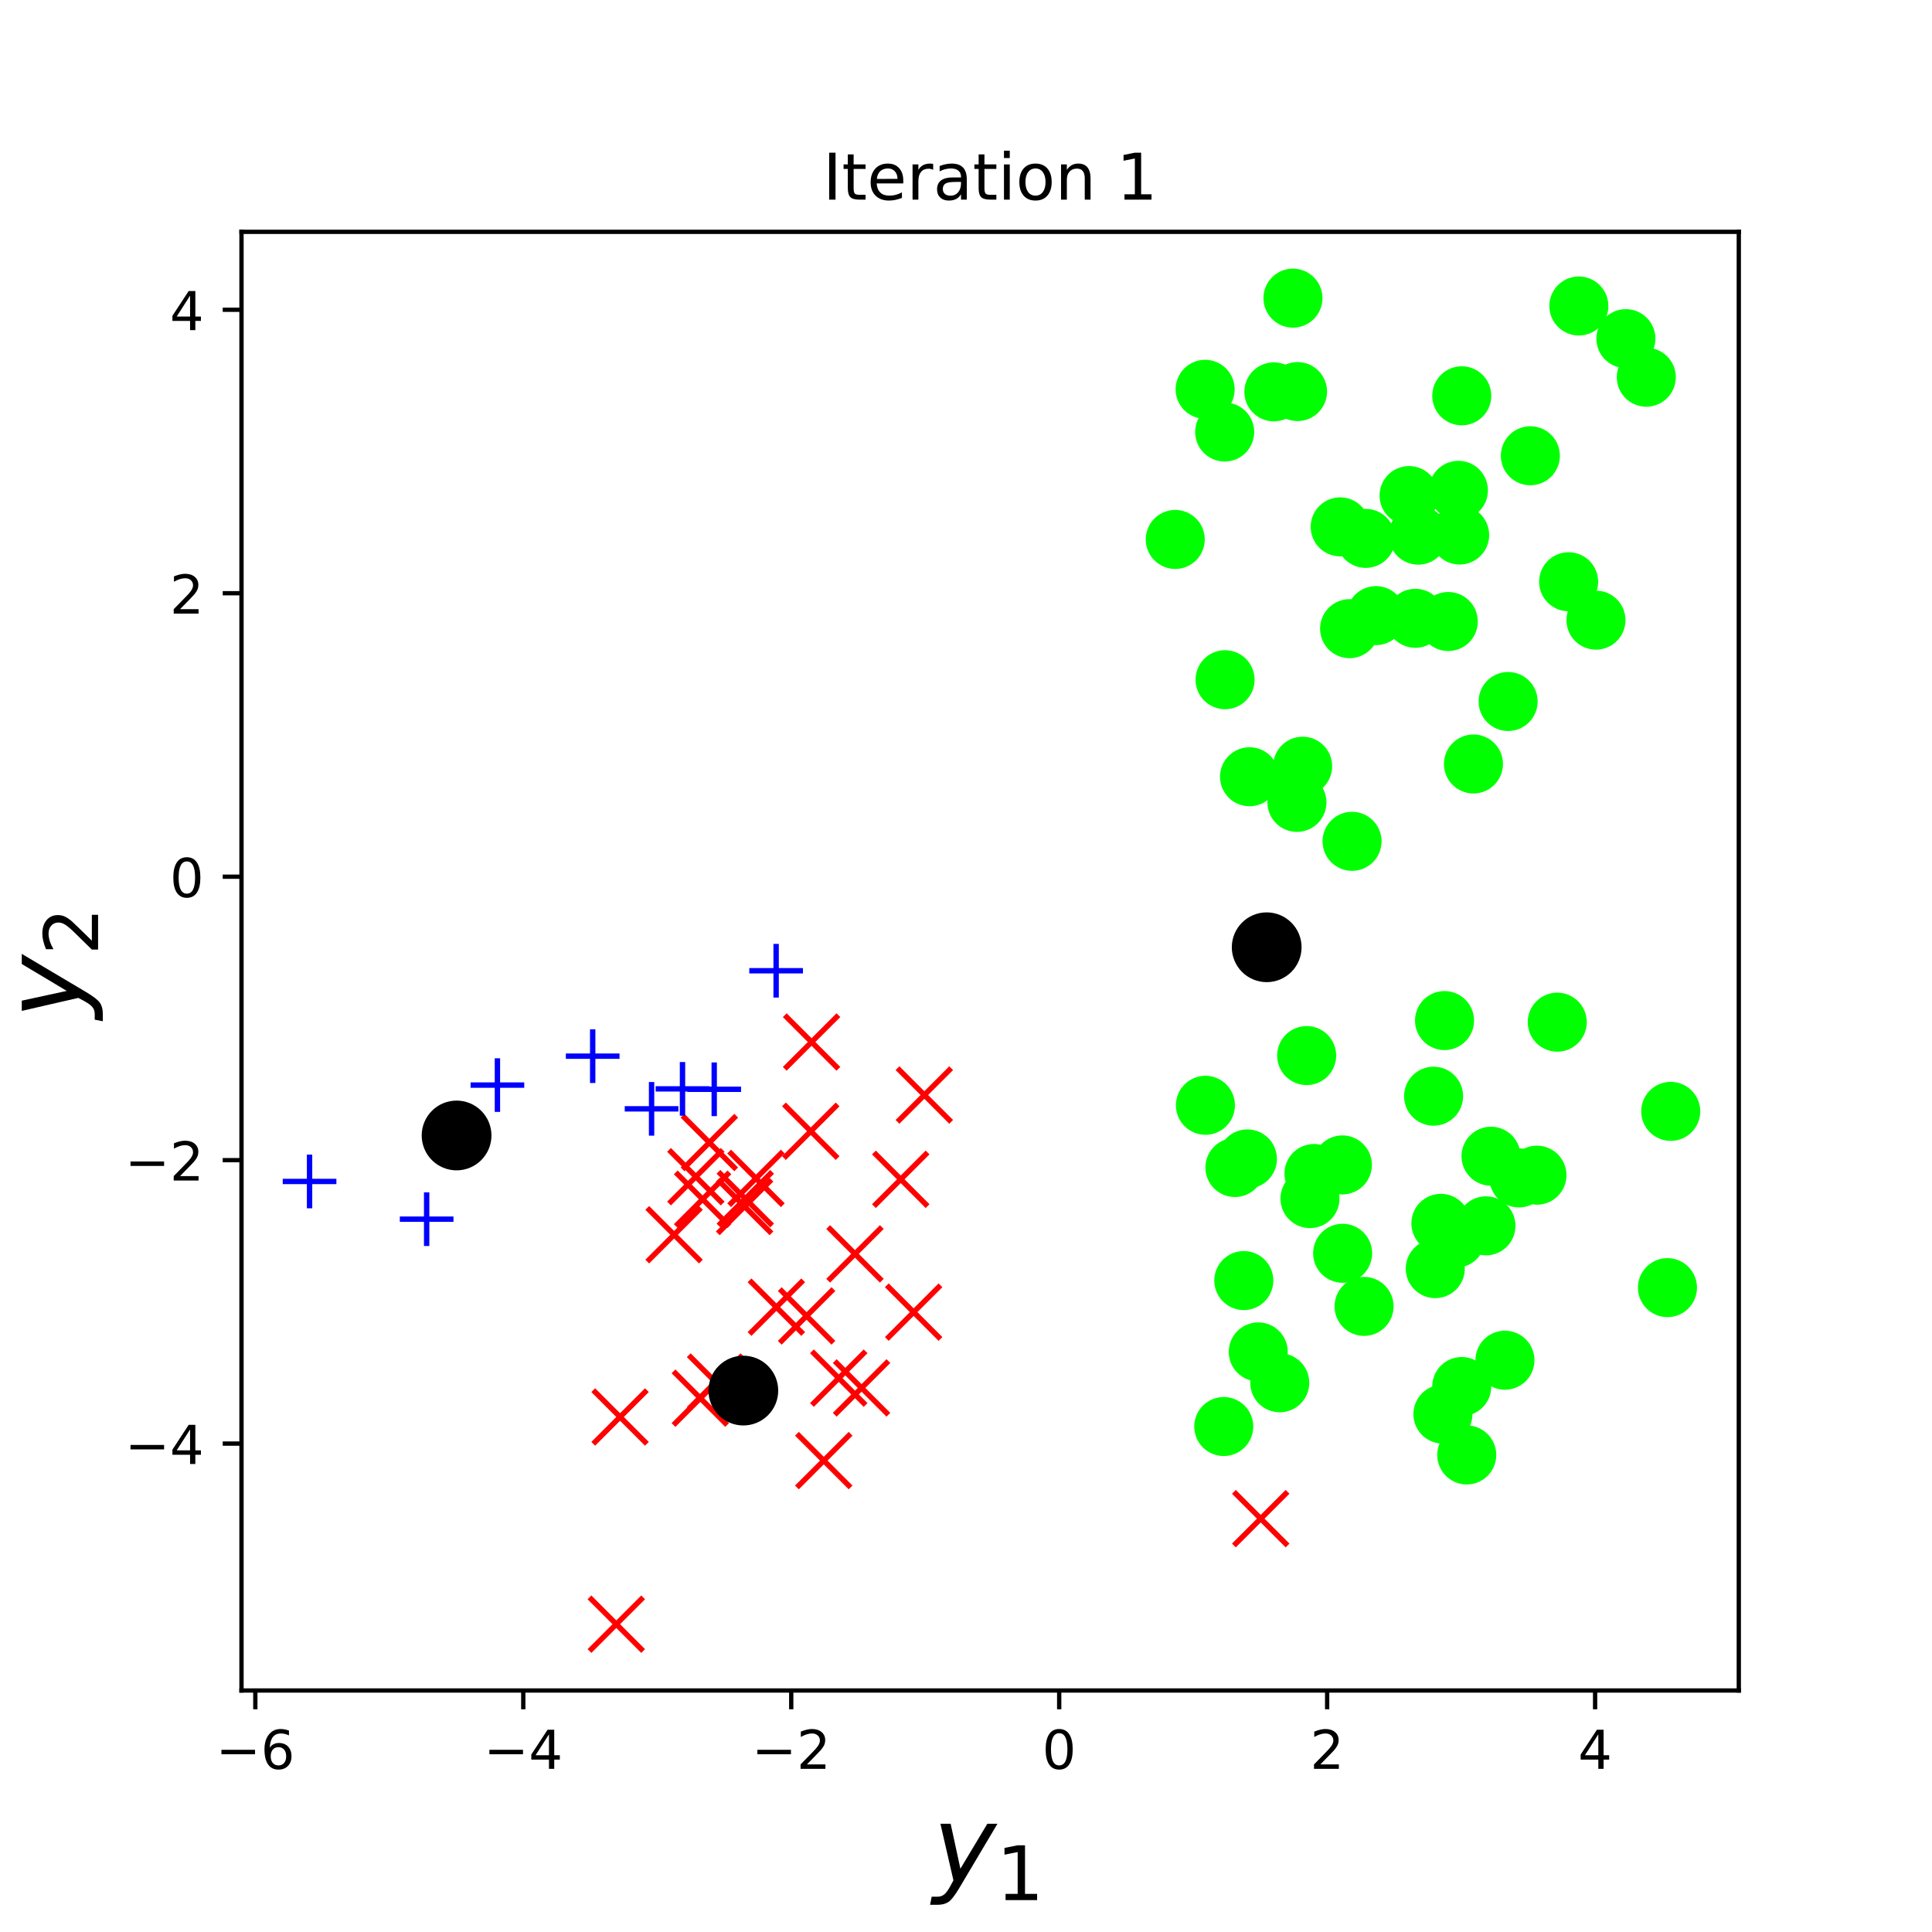
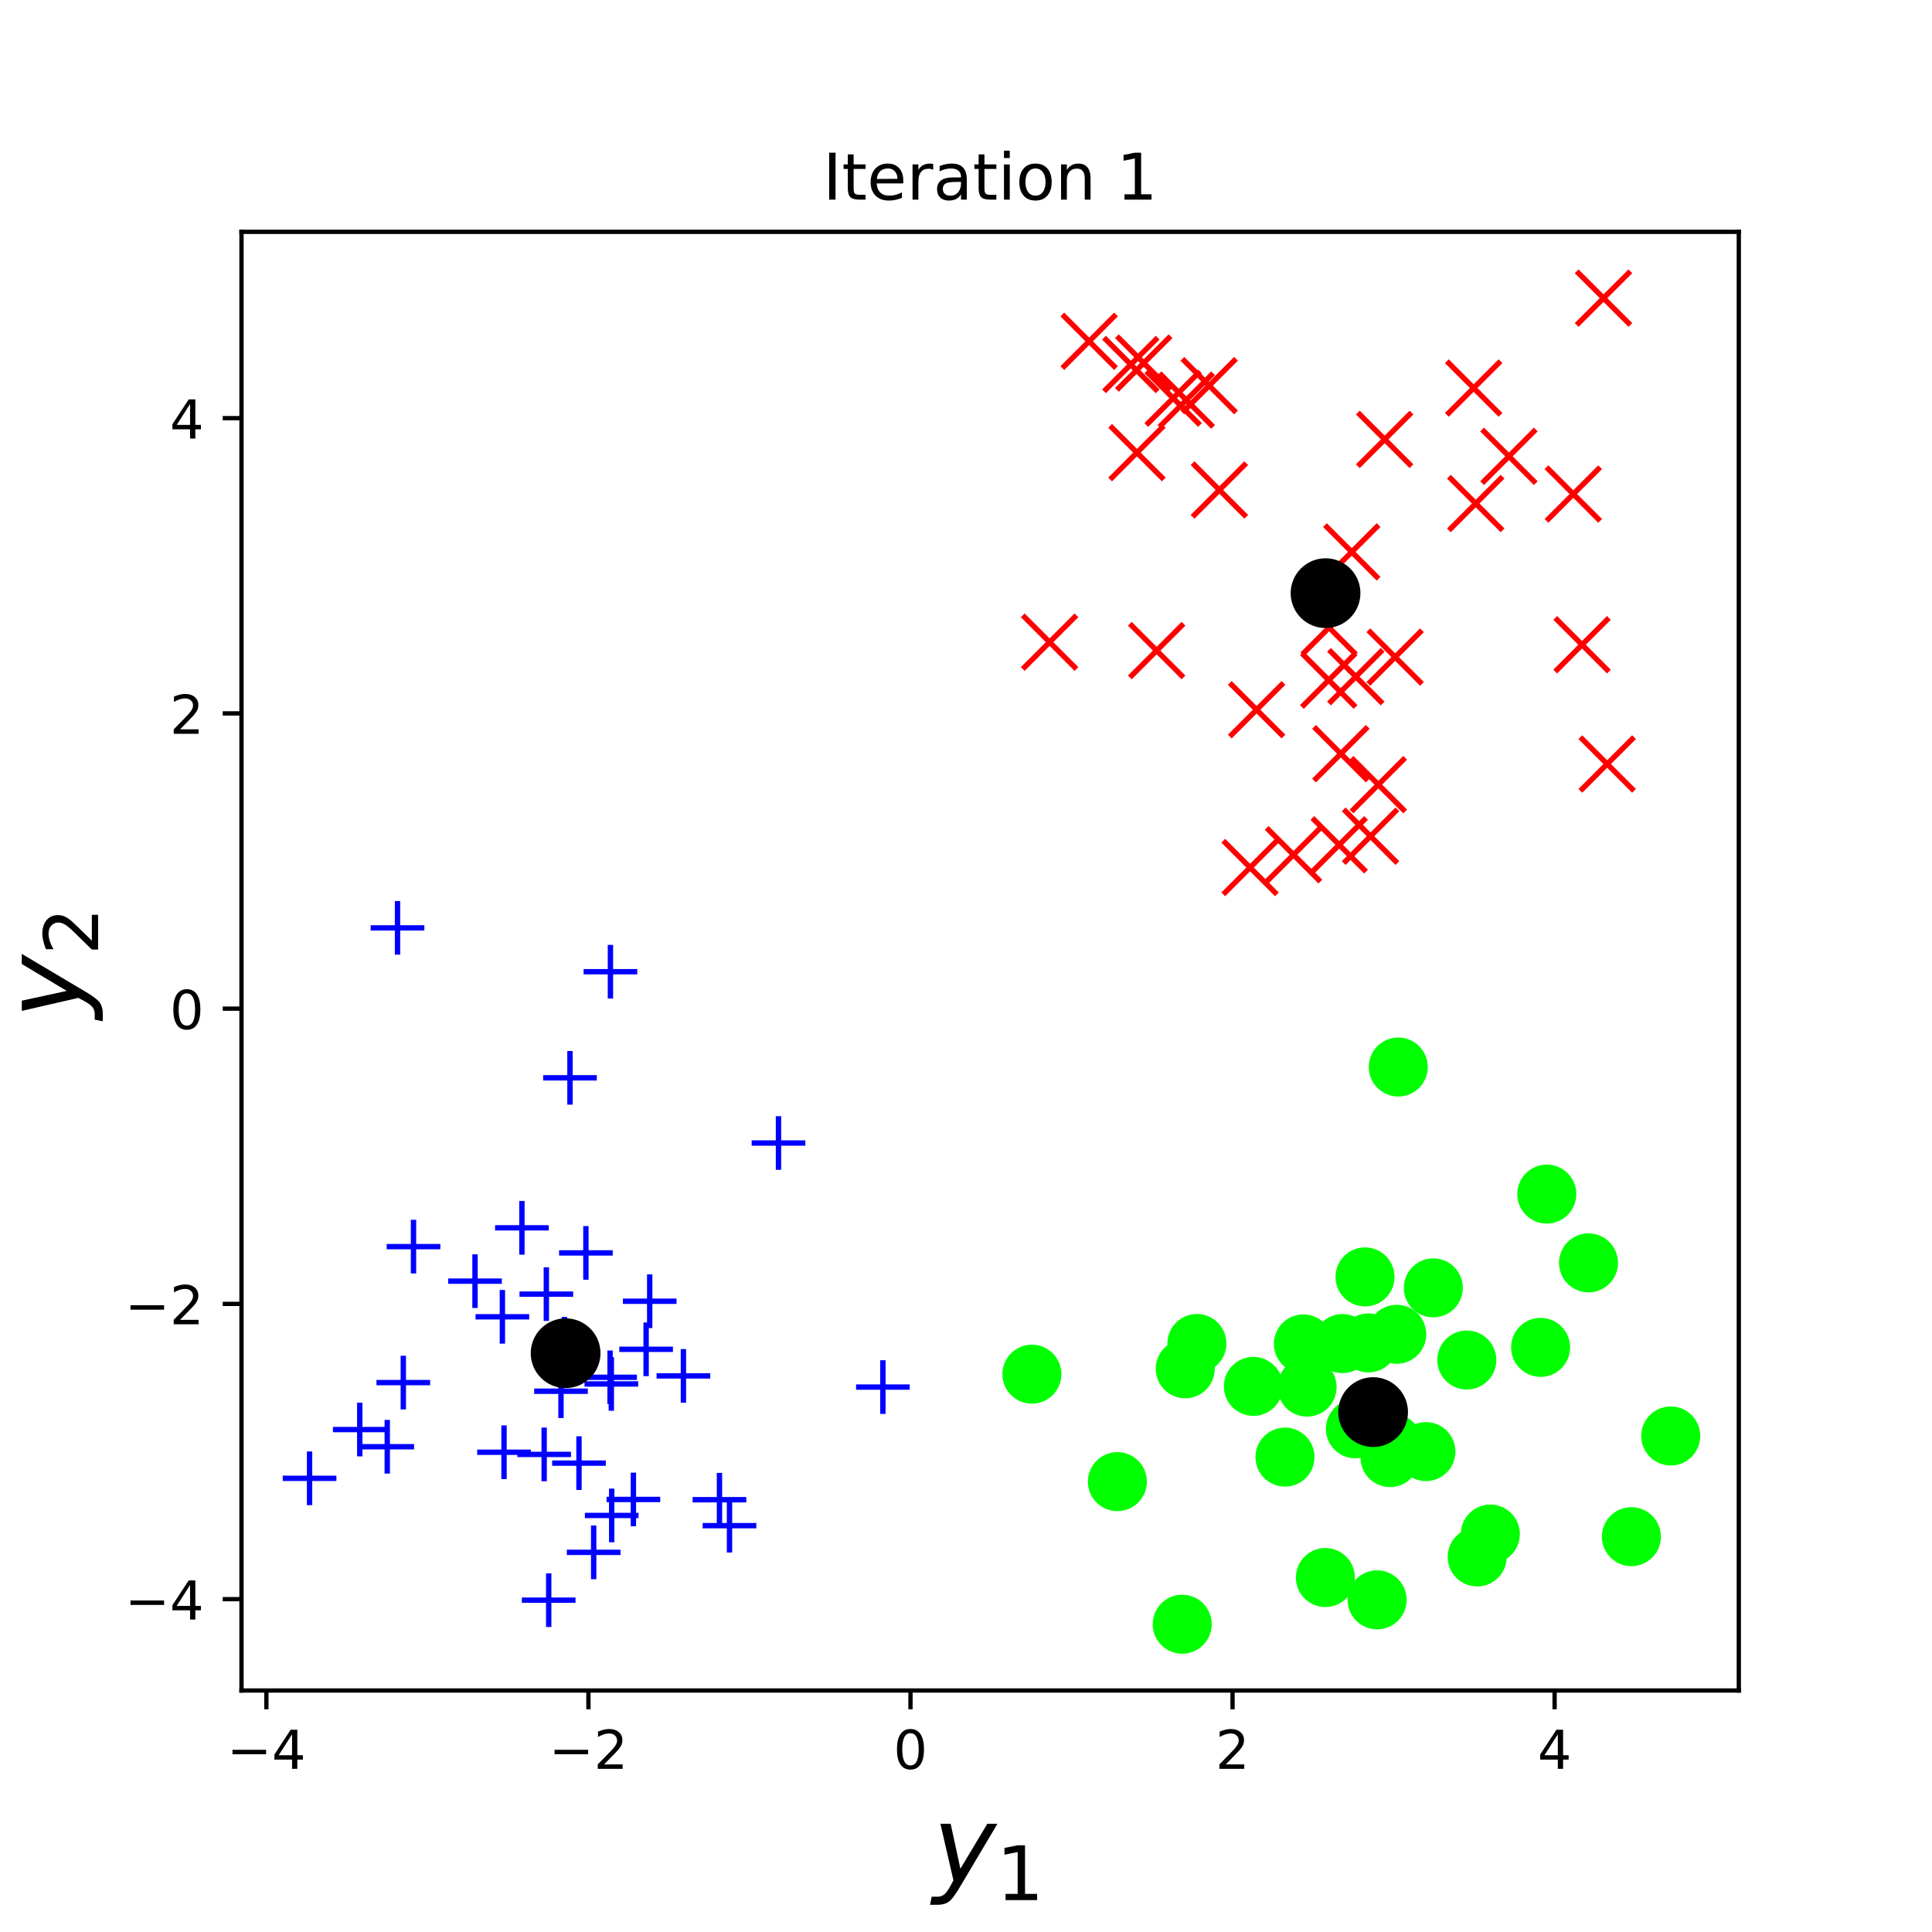
<svg xmlns="http://www.w3.org/2000/svg" xmlns:xlink="http://www.w3.org/1999/xlink" height="360pt" version="1.1" viewBox="0 0 360 360" width="360pt">
  <defs>
    <style type="text/css">
*{stroke-linecap:butt;stroke-linejoin:round;}
  </style>
  </defs>
  <g id="figure_1">
    <g id="patch_1">
      <path d="M 0 360  L 360 360  L 360 0  L 0 0  z " style="fill:#ffffff;" />
    </g>
    <g id="axes_1">
      <g id="patch_2">
        <path d="M 45 315  L 324 315  L 324 43.2  L 45 43.2  z " style="fill:#ffffff;" />
      </g>
      <g id="matplotlib.axis_1">
        <g id="xtick_1">
          <g id="line2d_1">
            <defs>
-               <path d="M 0 0  L 0 3.5  " id="mdc819ce616" style="stroke:#000000;stroke-width:0.8;" />
-             </defs>
-             <g>
-               <use style="stroke:#000000;stroke-width:0.8;" x="47.576" xlink:href="#mdc819ce616" y="315" />
+               <path d="M 0 0  L 0 3.5  " id="m49c44d1687" style="stroke:#000000;stroke-width:0.8;" />
+             </defs>
+             <g>
+               <use style="stroke:#000000;stroke-width:0.8;" x="49.633" xlink:href="#m49c44d1687" y="315" />
            </g>
          </g>
          <g id="text_1">
            <defs>
              <path d="M 10.594 35.5  L 73.188 35.5  L 73.188 27.203  L 10.594 27.203  z " id="DejaVuSans-2212" />
-               <path d="M 33.016 40.375  Q 26.375 40.375 22.484 35.828  Q 18.609 31.297 18.609 23.391  Q 18.609 15.531 22.484 10.953  Q 26.375 6.391 33.016 6.391  Q 39.656 6.391 43.531 10.953  Q 47.406 15.531 47.406 23.391  Q 47.406 31.297 43.531 35.828  Q 39.656 40.375 33.016 40.375  z M 52.594 71.297  L 52.594 62.312  Q 48.875 64.062 45.094 64.984  Q 41.312 65.922 37.594 65.922  Q 27.828 65.922 22.672 59.328  Q 17.531 52.734 16.797 39.406  Q 19.672 43.656 24.016 45.922  Q 28.375 48.188 33.594 48.188  Q 44.578 48.188 50.953 41.516  Q 57.328 34.859 57.328 23.391  Q 57.328 12.156 50.688 5.359  Q 44.047 -1.422 33.016 -1.422  Q 20.359 -1.422 13.672 8.266  Q 6.984 17.969 6.984 36.375  Q 6.984 53.656 15.188 63.938  Q 23.391 74.219 37.203 74.219  Q 40.922 74.219 44.703 73.484  Q 48.484 72.75 52.594 71.297  z " id="DejaVuSans-36" />
-             </defs>
-             <g transform="translate(40.20445 329.5984)scale(0.1 -0.1)">
+               <path d="M 37.797 64.312  L 12.891 25.391  L 37.797 25.391  z M 35.203 72.906  L 47.609 72.906  L 47.609 25.391  L 58.016 25.391  L 58.016 17.188  L 47.609 17.188  L 47.609 0  L 37.797 0  L 37.797 17.188  L 4.891 17.188  L 4.891 26.703  z " id="DejaVuSans-34" />
+             </defs>
+             <g transform="translate(42.26217 329.5984)scale(0.1 -0.1)">
              <use xlink:href="#DejaVuSans-2212" />
-               <use x="83.789" xlink:href="#DejaVuSans-36" />
+               <use x="83.789" xlink:href="#DejaVuSans-34" />
            </g>
          </g>
        </g>
        <g id="xtick_2">
          <g id="line2d_2">
            <g>
-               <use style="stroke:#000000;stroke-width:0.8;" x="97.505" xlink:href="#mdc819ce616" y="315" />
+               <use style="stroke:#000000;stroke-width:0.8;" x="109.645" xlink:href="#m49c44d1687" y="315" />
            </g>
          </g>
          <g id="text_2">
            <defs>
-               <path d="M 37.797 64.312  L 12.891 25.391  L 37.797 25.391  z M 35.203 72.906  L 47.609 72.906  L 47.609 25.391  L 58.016 25.391  L 58.016 17.188  L 47.609 17.188  L 47.609 0  L 37.797 0  L 37.797 17.188  L 4.891 17.188  L 4.891 26.703  z " id="DejaVuSans-34" />
-             </defs>
-             <g transform="translate(90.13429 329.5984)scale(0.1 -0.1)">
+               <path d="M 19.188 8.297  L 53.609 8.297  L 53.609 0  L 7.328 0  L 7.328 8.297  Q 12.938 14.109 22.625 23.891  Q 32.328 33.688 34.812 36.531  Q 39.547 41.844 41.422 45.531  Q 43.312 49.219 43.312 52.781  Q 43.312 58.594 39.234 62.25  Q 35.156 65.922 28.609 65.922  Q 23.969 65.922 18.812 64.312  Q 13.672 62.703 7.812 59.422  L 7.812 69.391  Q 13.766 71.781 18.938 73  Q 24.125 74.219 28.422 74.219  Q 39.75 74.219 46.484 68.547  Q 53.219 62.891 53.219 53.422  Q 53.219 48.922 51.531 44.891  Q 49.859 40.875 45.406 35.406  Q 44.188 33.984 37.641 27.219  Q 31.109 20.453 19.188 8.297  z " id="DejaVuSans-32" />
+             </defs>
+             <g transform="translate(102.2734 329.5984)scale(0.1 -0.1)">
              <use xlink:href="#DejaVuSans-2212" />
-               <use x="83.789" xlink:href="#DejaVuSans-34" />
+               <use x="83.789" xlink:href="#DejaVuSans-32" />
            </g>
          </g>
        </g>
        <g id="xtick_3">
          <g id="line2d_3">
            <g>
-               <use style="stroke:#000000;stroke-width:0.8;" x="147.435" xlink:href="#mdc819ce616" y="315" />
+               <use style="stroke:#000000;stroke-width:0.8;" x="169.656" xlink:href="#m49c44d1687" y="315" />
            </g>
          </g>
          <g id="text_3">
            <defs>
-               <path d="M 19.188 8.297  L 53.609 8.297  L 53.609 0  L 7.328 0  L 7.328 8.297  Q 12.938 14.109 22.625 23.891  Q 32.328 33.688 34.812 36.531  Q 39.547 41.844 41.422 45.531  Q 43.312 49.219 43.312 52.781  Q 43.312 58.594 39.234 62.25  Q 35.156 65.922 28.609 65.922  Q 23.969 65.922 18.812 64.312  Q 13.672 62.703 7.812 59.422  L 7.812 69.391  Q 13.766 71.781 18.938 73  Q 24.125 74.219 28.422 74.219  Q 39.75 74.219 46.484 68.547  Q 53.219 62.891 53.219 53.422  Q 53.219 48.922 51.531 44.891  Q 49.859 40.875 45.406 35.406  Q 44.188 33.984 37.641 27.219  Q 31.109 20.453 19.188 8.297  z " id="DejaVuSans-32" />
-             </defs>
-             <g transform="translate(140.0641 329.5984)scale(0.1 -0.1)">
-               <use xlink:href="#DejaVuSans-2212" />
-               <use x="83.789" xlink:href="#DejaVuSans-32" />
+               <path d="M 31.781 66.406  Q 24.172 66.406 20.328 58.906  Q 16.5 51.422 16.5 36.375  Q 16.5 21.391 20.328 13.891  Q 24.172 6.391 31.781 6.391  Q 39.453 6.391 43.281 13.891  Q 47.125 21.391 47.125 36.375  Q 47.125 51.422 43.281 58.906  Q 39.453 66.406 31.781 66.406  z M 31.781 74.219  Q 44.047 74.219 50.516 64.516  Q 56.984 54.828 56.984 36.375  Q 56.984 17.969 50.516 8.266  Q 44.047 -1.422 31.781 -1.422  Q 19.531 -1.422 13.062 8.266  Q 6.594 17.969 6.594 36.375  Q 6.594 54.828 13.062 64.516  Q 19.531 74.219 31.781 74.219  z " id="DejaVuSans-30" />
+             </defs>
+             <g transform="translate(166.4745 329.5984)scale(0.1 -0.1)">
+               <use xlink:href="#DejaVuSans-30" />
            </g>
          </g>
        </g>
        <g id="xtick_4">
          <g id="line2d_4">
            <g>
-               <use style="stroke:#000000;stroke-width:0.8;" x="197.365" xlink:href="#mdc819ce616" y="315" />
+               <use style="stroke:#000000;stroke-width:0.8;" x="229.667" xlink:href="#m49c44d1687" y="315" />
            </g>
          </g>
          <g id="text_4">
-             <defs>
-               <path d="M 31.781 66.406  Q 24.172 66.406 20.328 58.906  Q 16.5 51.422 16.5 36.375  Q 16.5 21.391 20.328 13.891  Q 24.172 6.391 31.781 6.391  Q 39.453 6.391 43.281 13.891  Q 47.125 21.391 47.125 36.375  Q 47.125 51.422 43.281 58.906  Q 39.453 66.406 31.781 66.406  z M 31.781 74.219  Q 44.047 74.219 50.516 64.516  Q 56.984 54.828 56.984 36.375  Q 56.984 17.969 50.516 8.266  Q 44.047 -1.422 31.781 -1.422  Q 19.531 -1.422 13.062 8.266  Q 6.594 17.969 6.594 36.375  Q 6.594 54.828 13.062 64.516  Q 19.531 74.219 31.781 74.219  z " id="DejaVuSans-30" />
-             </defs>
-             <g transform="translate(194.1838 329.5984)scale(0.1 -0.1)">
-               <use xlink:href="#DejaVuSans-30" />
+             <g transform="translate(226.4857 329.5984)scale(0.1 -0.1)">
+               <use xlink:href="#DejaVuSans-32" />
            </g>
          </g>
        </g>
        <g id="xtick_5">
          <g id="line2d_5">
            <g>
-               <use style="stroke:#000000;stroke-width:0.8;" x="247.295" xlink:href="#mdc819ce616" y="315" />
+               <use style="stroke:#000000;stroke-width:0.8;" x="289.678" xlink:href="#m49c44d1687" y="315" />
            </g>
          </g>
          <g id="text_5">
-             <g transform="translate(244.1136 329.5984)scale(0.1 -0.1)">
-               <use xlink:href="#DejaVuSans-32" />
-             </g>
-           </g>
-         </g>
-         <g id="xtick_6">
-           <g id="line2d_6">
-             <g>
-               <use style="stroke:#000000;stroke-width:0.8;" x="297.225" xlink:href="#mdc819ce616" y="315" />
-             </g>
-           </g>
-           <g id="text_6">
-             <g transform="translate(294.0435 329.5984)scale(0.1 -0.1)">
+             <g transform="translate(286.497 329.5984)scale(0.1 -0.1)">
              <use xlink:href="#DejaVuSans-34" />
            </g>
          </g>
        </g>
-         <g id="text_7">
+         <g id="text_6">
          <defs>
            <path d="M 24.812 -5.078  Q 18.562 -15.578 14.625 -18.188  Q 10.688 -20.797 4.594 -20.797  L -2.484 -20.797  L -0.984 -13.281  L 4.203 -13.281  Q 7.953 -13.281 10.594 -11.234  Q 13.234 -9.188 16.5 -3.219  L 19.281 2  L 7.172 54.688  L 16.703 54.688  L 25.781 12.797  L 50.875 54.688  L 60.297 54.688  z " id="DejaVuSans-Oblique-79" />
            <path d="M 12.406 8.297  L 28.516 8.297  L 28.516 63.922  L 10.984 60.406  L 10.984 69.391  L 28.422 72.906  L 38.281 72.906  L 38.281 8.297  L 54.391 8.297  L 54.391 0  L 12.406 0  z " id="DejaVuSans-31" />
          </defs>
          <g transform="translate(173.8 350.8344)scale(0.2 -0.2)">
            <use transform="translate(0 0.3125)" xlink:href="#DejaVuSans-Oblique-79" />
            <use transform="translate(59.17969 -16.09375)scale(0.7)" xlink:href="#DejaVuSans-31" />
          </g>
        </g>
      </g>
      <g id="matplotlib.axis_2">
        <g id="ytick_1">
-           <g id="line2d_7">
-             <defs>
-               <path d="M 0 0  L -3.5 0  " id="mdbbea47777" style="stroke:#000000;stroke-width:0.8;" />
-             </defs>
-             <g>
-               <use style="stroke:#000000;stroke-width:0.8;" x="45" xlink:href="#mdbbea47777" y="268.993" />
-             </g>
-           </g>
-           <g id="text_8">
-             <g transform="translate(23.25781 272.7926)scale(0.1 -0.1)">
+           <g id="line2d_6">
+             <defs>
+               <path d="M 0 0  L -3.5 0  " id="m5d33026d48" style="stroke:#000000;stroke-width:0.8;" />
+             </defs>
+             <g>
+               <use style="stroke:#000000;stroke-width:0.8;" x="45" xlink:href="#m5d33026d48" y="297.977" />
+             </g>
+           </g>
+           <g id="text_7">
+             <g transform="translate(23.25781 301.7759)scale(0.1 -0.1)">
              <use xlink:href="#DejaVuSans-2212" />
              <use x="83.789" xlink:href="#DejaVuSans-34" />
            </g>
          </g>
        </g>
        <g id="ytick_2">
-           <g id="line2d_8">
-             <g>
-               <use style="stroke:#000000;stroke-width:0.8;" x="45" xlink:href="#mdbbea47777" y="216.175" />
-             </g>
-           </g>
-           <g id="text_9">
-             <g transform="translate(23.25781 219.9745)scale(0.1 -0.1)">
+           <g id="line2d_7">
+             <g>
+               <use style="stroke:#000000;stroke-width:0.8;" x="45" xlink:href="#m5d33026d48" y="242.961" />
+             </g>
+           </g>
+           <g id="text_8">
+             <g transform="translate(23.25781 246.7602)scale(0.1 -0.1)">
              <use xlink:href="#DejaVuSans-2212" />
              <use x="83.789" xlink:href="#DejaVuSans-32" />
            </g>
          </g>
        </g>
        <g id="ytick_3">
+           <g id="line2d_8">
+             <g>
+               <use style="stroke:#000000;stroke-width:0.8;" x="45" xlink:href="#m5d33026d48" y="187.945" />
+             </g>
+           </g>
+           <g id="text_9">
+             <g transform="translate(31.6375 191.7446)scale(0.1 -0.1)">
+               <use xlink:href="#DejaVuSans-30" />
+             </g>
+           </g>
+         </g>
+         <g id="ytick_4">
          <g id="line2d_9">
            <g>
-               <use style="stroke:#000000;stroke-width:0.8;" x="45" xlink:href="#mdbbea47777" y="163.357" />
+               <use style="stroke:#000000;stroke-width:0.8;" x="45" xlink:href="#m5d33026d48" y="132.93" />
            </g>
          </g>
          <g id="text_10">
-             <g transform="translate(31.6375 167.1565)scale(0.1 -0.1)">
-               <use xlink:href="#DejaVuSans-30" />
-             </g>
-           </g>
-         </g>
-         <g id="ytick_4">
+             <g transform="translate(31.6375 136.7289)scale(0.1 -0.1)">
+               <use xlink:href="#DejaVuSans-32" />
+             </g>
+           </g>
+         </g>
+         <g id="ytick_5">
          <g id="line2d_10">
            <g>
-               <use style="stroke:#000000;stroke-width:0.8;" x="45" xlink:href="#mdbbea47777" y="110.539" />
+               <use style="stroke:#000000;stroke-width:0.8;" x="45" xlink:href="#m5d33026d48" y="77.914" />
            </g>
          </g>
          <g id="text_11">
-             <g transform="translate(31.6375 114.3385)scale(0.1 -0.1)">
-               <use xlink:href="#DejaVuSans-32" />
-             </g>
-           </g>
-         </g>
-         <g id="ytick_5">
-           <g id="line2d_11">
-             <g>
-               <use style="stroke:#000000;stroke-width:0.8;" x="45" xlink:href="#mdbbea47777" y="57.721" />
-             </g>
-           </g>
-           <g id="text_12">
-             <g transform="translate(31.6375 61.52047)scale(0.1 -0.1)">
+             <g transform="translate(31.6375 81.71323)scale(0.1 -0.1)">
              <use xlink:href="#DejaVuSans-34" />
            </g>
          </g>
        </g>
-         <g id="text_13">
+         <g id="text_12">
          <g transform="translate(15.05781 189.8)rotate(-90)scale(0.2 -0.2)">
            <use transform="translate(0 0.3125)" xlink:href="#DejaVuSans-Oblique-79" />
            <use transform="translate(59.17969 -16.09375)scale(0.7)" xlink:href="#DejaVuSans-32" />
          </g>
        </g>
      </g>
+       <g id="line2d_11">
+         <defs>
+           <path d="M -5 5  L 5 -5  M -5 -5  L 5 5  " id="m9e70ee136a" style="stroke:#ff0000;" />
+         </defs>
+         <g clip-path="url(#pbc6a5ba9d7)">
+           <use style="fill:#ff0000;stroke:#ff0000;" x="259.967" xlink:href="#m9e70ee136a" y="122.437" />
+           <use style="fill:#ff0000;stroke:#ff0000;" x="274.981" xlink:href="#m9e70ee136a" y="93.824" />
+           <use style="fill:#ff0000;stroke:#ff0000;" x="225.312" xlink:href="#m9e70ee136a" y="71.859" />
+           <use style="fill:#ff0000;stroke:#ff0000;" x="241.026" xlink:href="#m9e70ee136a" y="159.269" />
+           <use style="fill:#ff0000;stroke:#ff0000;" x="247.658" xlink:href="#m9e70ee136a" y="116.942" />
+           <use style="fill:#ff0000;stroke:#ff0000;" x="255.378" xlink:href="#m9e70ee136a" y="155.819" />
+           <use style="fill:#ff0000;stroke:#ff0000;" x="251.88" xlink:href="#m9e70ee136a" y="102.84" />
+           <use style="fill:#ff0000;stroke:#ff0000;" x="293.163" xlink:href="#m9e70ee136a" y="92.06" />
+           <use style="fill:#ff0000;stroke:#ff0000;" x="281.166" xlink:href="#m9e70ee136a" y="85.03" />
+           <use style="fill:#ff0000;stroke:#ff0000;" x="294.794" xlink:href="#m9e70ee136a" y="120.139" />
+           <use style="fill:#ff0000;stroke:#ff0000;" x="252.634" xlink:href="#m9e70ee136a" y="126.088" />
+           <use style="fill:#ff0000;stroke:#ff0000;" x="258.015" xlink:href="#m9e70ee136a" y="81.875" />
+           <use style="fill:#ff0000;stroke:#ff0000;" x="211.855" xlink:href="#m9e70ee136a" y="84.345" />
+           <use style="fill:#ff0000;stroke:#ff0000;" x="249.542" xlink:href="#m9e70ee136a" y="157.418" />
+           <use style="fill:#ff0000;stroke:#ff0000;" x="249.852" xlink:href="#m9e70ee136a" y="140.441" />
+           <use style="fill:#ff0000;stroke:#ff0000;" x="221.046" xlink:href="#m9e70ee136a" y="74.548" />
+           <use style="fill:#ff0000;stroke:#ff0000;" x="247.589" xlink:href="#m9e70ee136a" y="126.731" />
+           <use style="fill:#ff0000;stroke:#ff0000;" x="213.115" xlink:href="#m9e70ee136a" y="67.646" />
+           <use style="fill:#ff0000;stroke:#ff0000;" x="234.154" xlink:href="#m9e70ee136a" y="132.248" />
+           <use style="fill:#ff0000;stroke:#ff0000;" x="210.713" xlink:href="#m9e70ee136a" y="67.918" />
+           <use style="fill:#ff0000;stroke:#ff0000;" x="299.475" xlink:href="#m9e70ee136a" y="142.363" />
+           <use style="fill:#ff0000;stroke:#ff0000;" x="215.527" xlink:href="#m9e70ee136a" y="121.229" />
+           <use style="fill:#ff0000;stroke:#ff0000;" x="232.934" xlink:href="#m9e70ee136a" y="161.653" />
+           <use style="fill:#ff0000;stroke:#ff0000;" x="298.794" xlink:href="#m9e70ee136a" y="55.555" />
+           <use style="fill:#ff0000;stroke:#ff0000;" x="202.949" xlink:href="#m9e70ee136a" y="63.596" />
+           <use style="fill:#ff0000;stroke:#ff0000;" x="256.833" xlink:href="#m9e70ee136a" y="146.207" />
+           <use style="fill:#ff0000;stroke:#ff0000;" x="195.575" xlink:href="#m9e70ee136a" y="119.66" />
+           <use style="fill:#ff0000;stroke:#ff0000;" x="218.6" xlink:href="#m9e70ee136a" y="74.192" />
+           <use style="fill:#ff0000;stroke:#ff0000;" x="227.218" xlink:href="#m9e70ee136a" y="91.304" />
+           <use style="fill:#ff0000;stroke:#ff0000;" x="274.597" xlink:href="#m9e70ee136a" y="72.303" />
+         </g>
+       </g>
      <g id="line2d_12">
        <defs>
-           <path d="M -5 5  L 5 -5  M -5 -5  L 5 5  " id="m131ac9ceab" style="stroke:#ff0000;" />
-         </defs>
-         <g clip-path="url(#p235f69ee5a)">
-           <use style="fill:#ff0000;stroke:#ff0000;" x="153.497" xlink:href="#m131ac9ceab" y="272.16" />
-           <use style="fill:#ff0000;stroke:#ff0000;" x="151.227" xlink:href="#m131ac9ceab" y="194.162" />
-           <use style="fill:#ff0000;stroke:#ff0000;" x="150.295" xlink:href="#m131ac9ceab" y="245.207" />
-           <use style="fill:#ff0000;stroke:#ff0000;" x="125.605" xlink:href="#m131ac9ceab" y="230.076" />
-           <use style="fill:#ff0000;stroke:#ff0000;" x="138.748" xlink:href="#m131ac9ceab" y="224.815" />
-           <use style="fill:#ff0000;stroke:#ff0000;" x="172.237" xlink:href="#m131ac9ceab" y="204.042" />
-           <use style="fill:#ff0000;stroke:#ff0000;" x="130.921" xlink:href="#m131ac9ceab" y="223.456" />
-           <use style="fill:#ff0000;stroke:#ff0000;" x="167.842" xlink:href="#m131ac9ceab" y="219.747" />
-           <use style="fill:#ff0000;stroke:#ff0000;" x="156.291" xlink:href="#m131ac9ceab" y="256.797" />
-           <use style="fill:#ff0000;stroke:#ff0000;" x="132.18" xlink:href="#m131ac9ceab" y="212.896" />
-           <use style="fill:#ff0000;stroke:#ff0000;" x="144.663" xlink:href="#m131ac9ceab" y="243.569" />
-           <use style="fill:#ff0000;stroke:#ff0000;" x="170.243" xlink:href="#m131ac9ceab" y="244.496" />
-           <use style="fill:#ff0000;stroke:#ff0000;" x="115.54" xlink:href="#m131ac9ceab" y="264.033" />
-           <use style="fill:#ff0000;stroke:#ff0000;" x="160.54" xlink:href="#m131ac9ceab" y="258.619" />
-           <use style="fill:#ff0000;stroke:#ff0000;" x="114.839" xlink:href="#m131ac9ceab" y="302.645" />
-           <use style="fill:#ff0000;stroke:#ff0000;" x="130.495" xlink:href="#m131ac9ceab" y="260.528" />
-           <use style="fill:#ff0000;stroke:#ff0000;" x="151.077" xlink:href="#m131ac9ceab" y="210.792" />
-           <use style="fill:#ff0000;stroke:#ff0000;" x="133.339" xlink:href="#m131ac9ceab" y="257.519" />
-           <use style="fill:#ff0000;stroke:#ff0000;" x="159.315" xlink:href="#m131ac9ceab" y="233.643" />
-           <use style="fill:#ff0000;stroke:#ff0000;" x="138.875" xlink:href="#m131ac9ceab" y="223.356" />
-           <use style="fill:#ff0000;stroke:#ff0000;" x="140.866" xlink:href="#m131ac9ceab" y="219.576" />
-           <use style="fill:#ff0000;stroke:#ff0000;" x="129.664" xlink:href="#m131ac9ceab" y="219.26" />
-           <use style="fill:#ff0000;stroke:#ff0000;" x="234.918" xlink:href="#m131ac9ceab" y="282.98" />
+           <path d="M 0 5  C 1.326 5 2.598 4.473 3.536 3.536  C 4.473 2.598 5 1.326 5 0  C 5 -1.326 4.473 -2.598 3.536 -3.536  C 2.598 -4.473 1.326 -5 0 -5  C -1.326 -5 -2.598 -4.473 -3.536 -3.536  C -4.473 -2.598 -5 -1.326 -5 0  C -5 1.326 -4.473 2.598 -3.536 3.536  C -2.598 4.473 -1.326 5 0 5  z " id="mc3279b7b05" style="stroke:#00ff00;" />
+         </defs>
+         <g clip-path="url(#pbc6a5ba9d7)">
+           <use style="fill:#00ff00;stroke:#00ff00;" x="208.209" xlink:href="#mc3279b7b05" y="276.08" />
+           <use style="fill:#00ff00;stroke:#00ff00;" x="223.023" xlink:href="#mc3279b7b05" y="250.343" />
+           <use style="fill:#00ff00;stroke:#00ff00;" x="259.485" xlink:href="#mc3279b7b05" y="268.92" />
+           <use style="fill:#00ff00;stroke:#00ff00;" x="256.608" xlink:href="#mc3279b7b05" y="298.11" />
+           <use style="fill:#00ff00;stroke:#00ff00;" x="250.154" xlink:href="#mc3279b7b05" y="250.356" />
+           <use style="fill:#00ff00;stroke:#00ff00;" x="259.014" xlink:href="#mc3279b7b05" y="271.601" />
+           <use style="fill:#00ff00;stroke:#00ff00;" x="260.256" xlink:href="#mc3279b7b05" y="248.632" />
+           <use style="fill:#00ff00;stroke:#00ff00;" x="265.696" xlink:href="#mc3279b7b05" y="270.484" />
+           <use style="fill:#00ff00;stroke:#00ff00;" x="295.995" xlink:href="#mc3279b7b05" y="235.317" />
+           <use style="fill:#00ff00;stroke:#00ff00;" x="277.705" xlink:href="#mc3279b7b05" y="285.85" />
+           <use style="fill:#00ff00;stroke:#00ff00;" x="246.966" xlink:href="#mc3279b7b05" y="293.952" />
+           <use style="fill:#00ff00;stroke:#00ff00;" x="243.556" xlink:href="#mc3279b7b05" y="258.464" />
+           <use style="fill:#00ff00;stroke:#00ff00;" x="239.439" xlink:href="#mc3279b7b05" y="271.511" />
+           <use style="fill:#00ff00;stroke:#00ff00;" x="254.987" xlink:href="#mc3279b7b05" y="250.232" />
+           <use style="fill:#00ff00;stroke:#00ff00;" x="242.868" xlink:href="#mc3279b7b05" y="250.42" />
+           <use style="fill:#00ff00;stroke:#00ff00;" x="273.318" xlink:href="#mc3279b7b05" y="253.422" />
+           <use style="fill:#00ff00;stroke:#00ff00;" x="252.554" xlink:href="#mc3279b7b05" y="266.241" />
+           <use style="fill:#00ff00;stroke:#00ff00;" x="254.352" xlink:href="#mc3279b7b05" y="237.934" />
+           <use style="fill:#00ff00;stroke:#00ff00;" x="192.278" xlink:href="#mc3279b7b05" y="256.055" />
+           <use style="fill:#00ff00;stroke:#00ff00;" x="287.068" xlink:href="#mc3279b7b05" y="251.065" />
+           <use style="fill:#00ff00;stroke:#00ff00;" x="220.286" xlink:href="#mc3279b7b05" y="302.645" />
+           <use style="fill:#00ff00;stroke:#00ff00;" x="220.85" xlink:href="#mc3279b7b05" y="255.054" />
+           <use style="fill:#00ff00;stroke:#00ff00;" x="260.549" xlink:href="#mc3279b7b05" y="198.822" />
+           <use style="fill:#00ff00;stroke:#00ff00;" x="288.222" xlink:href="#mc3279b7b05" y="222.503" />
+           <use style="fill:#00ff00;stroke:#00ff00;" x="311.318" xlink:href="#mc3279b7b05" y="267.572" />
+           <use style="fill:#00ff00;stroke:#00ff00;" x="275.251" xlink:href="#mc3279b7b05" y="290.109" />
+           <use style="fill:#00ff00;stroke:#00ff00;" x="303.984" xlink:href="#mc3279b7b05" y="286.337" />
+           <use style="fill:#00ff00;stroke:#00ff00;" x="233.547" xlink:href="#mc3279b7b05" y="258.333" />
+           <use style="fill:#00ff00;stroke:#00ff00;" x="267.075" xlink:href="#mc3279b7b05" y="239.974" />
        </g>
      </g>
      <g id="line2d_13">
        <defs>
-           <path d="M 0 5  C 1.326 5 2.598 4.473 3.536 3.536  C 4.473 2.598 5 1.326 5 0  C 5 -1.326 4.473 -2.598 3.536 -3.536  C 2.598 -4.473 1.326 -5 0 -5  C -1.326 -5 -2.598 -4.473 -3.536 -3.536  C -4.473 -2.598 -5 -1.326 -5 0  C -5 1.326 -4.473 2.598 -3.536 3.536  C -2.598 4.473 -1.326 5 0 5  z " id="me7e68222cd" style="stroke:#00ff00;" />
-         </defs>
-         <g clip-path="url(#p235f69ee5a)">
-           <use style="fill:#00ff00;stroke:#00ff00;" x="256.392" xlink:href="#me7e68222cd" y="114.707" />
-           <use style="fill:#00ff00;stroke:#00ff00;" x="262.562" xlink:href="#me7e68222cd" y="92.341" />
-           <use style="fill:#00ff00;stroke:#00ff00;" x="228.274" xlink:href="#me7e68222cd" y="126.654" />
-           <use style="fill:#00ff00;stroke:#00ff00;" x="297.385" xlink:href="#me7e68222cd" y="115.556" />
-           <use style="fill:#00ff00;stroke:#00ff00;" x="269.867" xlink:href="#me7e68222cd" y="115.809" />
-           <use style="fill:#00ff00;stroke:#00ff00;" x="271.754" xlink:href="#me7e68222cd" y="91.367" />
-           <use style="fill:#00ff00;stroke:#00ff00;" x="224.561" xlink:href="#me7e68222cd" y="72.543" />
-           <use style="fill:#00ff00;stroke:#00ff00;" x="218.991" xlink:href="#me7e68222cd" y="100.517" />
-           <use style="fill:#00ff00;stroke:#00ff00;" x="302.961" xlink:href="#me7e68222cd" y="63.103" />
-           <use style="fill:#00ff00;stroke:#00ff00;" x="285.16" xlink:href="#me7e68222cd" y="84.924" />
-           <use style="fill:#00ff00;stroke:#00ff00;" x="251.937" xlink:href="#me7e68222cd" y="156.77" />
-           <use style="fill:#00ff00;stroke:#00ff00;" x="242.73" xlink:href="#me7e68222cd" y="142.773" />
-           <use style="fill:#00ff00;stroke:#00ff00;" x="271.985" xlink:href="#me7e68222cd" y="99.695" />
-           <use style="fill:#00ff00;stroke:#00ff00;" x="292.292" xlink:href="#me7e68222cd" y="108.401" />
-           <use style="fill:#00ff00;stroke:#00ff00;" x="306.765" xlink:href="#me7e68222cd" y="70.289" />
-           <use style="fill:#00ff00;stroke:#00ff00;" x="232.831" xlink:href="#me7e68222cd" y="144.736" />
-           <use style="fill:#00ff00;stroke:#00ff00;" x="274.556" xlink:href="#me7e68222cd" y="142.359" />
-           <use style="fill:#00ff00;stroke:#00ff00;" x="251.477" xlink:href="#me7e68222cd" y="117.143" />
-           <use style="fill:#00ff00;stroke:#00ff00;" x="237.365" xlink:href="#me7e68222cd" y="73.017" />
-           <use style="fill:#00ff00;stroke:#00ff00;" x="294.196" xlink:href="#me7e68222cd" y="57.018" />
-           <use style="fill:#00ff00;stroke:#00ff00;" x="263.733" xlink:href="#me7e68222cd" y="115.214" />
-           <use style="fill:#00ff00;stroke:#00ff00;" x="240.923" xlink:href="#me7e68222cd" y="55.555" />
-           <use style="fill:#00ff00;stroke:#00ff00;" x="272.379" xlink:href="#me7e68222cd" y="73.752" />
-           <use style="fill:#00ff00;stroke:#00ff00;" x="228.201" xlink:href="#me7e68222cd" y="80.501" />
-           <use style="fill:#00ff00;stroke:#00ff00;" x="254.488" xlink:href="#me7e68222cd" y="100.323" />
-           <use style="fill:#00ff00;stroke:#00ff00;" x="241.665" xlink:href="#me7e68222cd" y="149.513" />
-           <use style="fill:#00ff00;stroke:#00ff00;" x="281.017" xlink:href="#me7e68222cd" y="130.713" />
-           <use style="fill:#00ff00;stroke:#00ff00;" x="241.778" xlink:href="#me7e68222cd" y="72.963" />
-           <use style="fill:#00ff00;stroke:#00ff00;" x="264.265" xlink:href="#me7e68222cd" y="99.717" />
-           <use style="fill:#00ff00;stroke:#00ff00;" x="249.725" xlink:href="#me7e68222cd" y="98.173" />
-           <use style="fill:#00ff00;stroke:#00ff00;" x="228.029" xlink:href="#me7e68222cd" y="265.813" />
-           <use style="fill:#00ff00;stroke:#00ff00;" x="310.708" xlink:href="#me7e68222cd" y="239.931" />
-           <use style="fill:#00ff00;stroke:#00ff00;" x="268.487" xlink:href="#me7e68222cd" y="227.954" />
-           <use style="fill:#00ff00;stroke:#00ff00;" x="286.389" xlink:href="#me7e68222cd" y="218.976" />
-           <use style="fill:#00ff00;stroke:#00ff00;" x="232.44" xlink:href="#me7e68222cd" y="215.949" />
-           <use style="fill:#00ff00;stroke:#00ff00;" x="276.884" xlink:href="#me7e68222cd" y="228.419" />
-           <use style="fill:#00ff00;stroke:#00ff00;" x="268.867" xlink:href="#me7e68222cd" y="263.505" />
-           <use style="fill:#00ff00;stroke:#00ff00;" x="230.109" xlink:href="#me7e68222cd" y="217.553" />
-           <use style="fill:#00ff00;stroke:#00ff00;" x="267.441" xlink:href="#me7e68222cd" y="236.391" />
-           <use style="fill:#00ff00;stroke:#00ff00;" x="244.092" xlink:href="#me7e68222cd" y="223.341" />
-           <use style="fill:#00ff00;stroke:#00ff00;" x="250.181" xlink:href="#me7e68222cd" y="233.53" />
-           <use style="fill:#00ff00;stroke:#00ff00;" x="271.271" xlink:href="#me7e68222cd" y="230.716" />
-           <use style="fill:#00ff00;stroke:#00ff00;" x="277.828" xlink:href="#me7e68222cd" y="215.446" />
-           <use style="fill:#00ff00;stroke:#00ff00;" x="254.173" xlink:href="#me7e68222cd" y="243.427" />
-           <use style="fill:#00ff00;stroke:#00ff00;" x="234.459" xlink:href="#me7e68222cd" y="251.909" />
-           <use style="fill:#00ff00;stroke:#00ff00;" x="273.308" xlink:href="#me7e68222cd" y="271.109" />
-           <use style="fill:#00ff00;stroke:#00ff00;" x="311.318" xlink:href="#me7e68222cd" y="207.089" />
-           <use style="fill:#00ff00;stroke:#00ff00;" x="269.168" xlink:href="#me7e68222cd" y="190.168" />
-           <use style="fill:#00ff00;stroke:#00ff00;" x="243.477" xlink:href="#me7e68222cd" y="196.691" />
-           <use style="fill:#00ff00;stroke:#00ff00;" x="290.171" xlink:href="#me7e68222cd" y="190.466" />
-           <use style="fill:#00ff00;stroke:#00ff00;" x="244.841" xlink:href="#me7e68222cd" y="218.665" />
-           <use style="fill:#00ff00;stroke:#00ff00;" x="238.465" xlink:href="#me7e68222cd" y="257.661" />
-           <use style="fill:#00ff00;stroke:#00ff00;" x="272.374" xlink:href="#me7e68222cd" y="258.361" />
-           <use style="fill:#00ff00;stroke:#00ff00;" x="231.763" xlink:href="#me7e68222cd" y="238.616" />
-           <use style="fill:#00ff00;stroke:#00ff00;" x="280.426" xlink:href="#me7e68222cd" y="253.456" />
-           <use style="fill:#00ff00;stroke:#00ff00;" x="283.034" xlink:href="#me7e68222cd" y="219.489" />
-           <use style="fill:#00ff00;stroke:#00ff00;" x="250.135" xlink:href="#me7e68222cd" y="217.067" />
-           <use style="fill:#00ff00;stroke:#00ff00;" x="267.128" xlink:href="#me7e68222cd" y="204.262" />
-           <use style="fill:#00ff00;stroke:#00ff00;" x="224.612" xlink:href="#me7e68222cd" y="205.956" />
+           <path d="M -5 0  L 5 0  M 0 5  L 0 -5  " id="m43411bb7a3" style="stroke:#0000ff;" />
+         </defs>
+         <g clip-path="url(#pbc6a5ba9d7)">
+           <use style="fill:#0000ff;stroke:#0000ff;" x="113.744" xlink:href="#m43411bb7a3" y="181.062" />
+           <use style="fill:#0000ff;stroke:#0000ff;" x="93.919" xlink:href="#m43411bb7a3" y="270.605" />
+           <use style="fill:#0000ff;stroke:#0000ff;" x="104.533" xlink:href="#m43411bb7a3" y="259.234" />
+           <use style="fill:#0000ff;stroke:#0000ff;" x="77.05" xlink:href="#m43411bb7a3" y="232.293" />
+           <use style="fill:#0000ff;stroke:#0000ff;" x="106.208" xlink:href="#m43411bb7a3" y="200.837" />
+           <use style="fill:#0000ff;stroke:#0000ff;" x="93.612" xlink:href="#m43411bb7a3" y="245.368" />
+           <use style="fill:#0000ff;stroke:#0000ff;" x="74.072" xlink:href="#m43411bb7a3" y="172.892" />
+           <use style="fill:#0000ff;stroke:#0000ff;" x="67.036" xlink:href="#m43411bb7a3" y="266.377" />
+           <use style="fill:#0000ff;stroke:#0000ff;" x="118.024" xlink:href="#m43411bb7a3" y="279.404" />
+           <use style="fill:#0000ff;stroke:#0000ff;" x="113.981" xlink:href="#m43411bb7a3" y="282.38" />
+           <use style="fill:#0000ff;stroke:#0000ff;" x="105.172" xlink:href="#m43411bb7a3" y="250.377" />
+           <use style="fill:#0000ff;stroke:#0000ff;" x="101.395" xlink:href="#m43411bb7a3" y="271.011" />
+           <use style="fill:#0000ff;stroke:#0000ff;" x="121.061" xlink:href="#m43411bb7a3" y="242.469" />
+           <use style="fill:#0000ff;stroke:#0000ff;" x="102.244" xlink:href="#m43411bb7a3" y="298.164" />
+           <use style="fill:#0000ff;stroke:#0000ff;" x="72.159" xlink:href="#m43411bb7a3" y="269.579" />
+           <use style="fill:#0000ff;stroke:#0000ff;" x="57.682" xlink:href="#m43411bb7a3" y="275.462" />
+           <use style="fill:#0000ff;stroke:#0000ff;" x="164.514" xlink:href="#m43411bb7a3" y="258.458" />
+           <use style="fill:#0000ff;stroke:#0000ff;" x="113.913" xlink:href="#m43411bb7a3" y="257.88" />
+           <use style="fill:#0000ff;stroke:#0000ff;" x="107.885" xlink:href="#m43411bb7a3" y="272.63" />
+           <use style="fill:#0000ff;stroke:#0000ff;" x="113.677" xlink:href="#m43411bb7a3" y="256.64" />
+           <use style="fill:#0000ff;stroke:#0000ff;" x="101.803" xlink:href="#m43411bb7a3" y="241.139" />
+           <use style="fill:#0000ff;stroke:#0000ff;" x="109.174" xlink:href="#m43411bb7a3" y="233.459" />
+           <use style="fill:#0000ff;stroke:#0000ff;" x="110.623" xlink:href="#m43411bb7a3" y="289.258" />
+           <use style="fill:#0000ff;stroke:#0000ff;" x="145.061" xlink:href="#m43411bb7a3" y="212.982" />
+           <use style="fill:#0000ff;stroke:#0000ff;" x="134.061" xlink:href="#m43411bb7a3" y="279.451" />
+           <use style="fill:#0000ff;stroke:#0000ff;" x="97.252" xlink:href="#m43411bb7a3" y="228.79" />
+           <use style="fill:#0000ff;stroke:#0000ff;" x="127.344" xlink:href="#m43411bb7a3" y="256.38" />
+           <use style="fill:#0000ff;stroke:#0000ff;" x="75.15" xlink:href="#m43411bb7a3" y="257.624" />
+           <use style="fill:#0000ff;stroke:#0000ff;" x="88.513" xlink:href="#m43411bb7a3" y="238.725" />
+           <use style="fill:#0000ff;stroke:#0000ff;" x="120.394" xlink:href="#m43411bb7a3" y="251.427" />
+           <use style="fill:#0000ff;stroke:#0000ff;" x="135.932" xlink:href="#m43411bb7a3" y="284.283" />
        </g>
      </g>
      <g id="line2d_14">
        <defs>
-           <path d="M -5 0  L 5 0  M 0 5  L 0 -5  " id="m77115940e6" style="stroke:#0000ff;" />
-         </defs>
-         <g clip-path="url(#p235f69ee5a)">
-           <use style="fill:#0000ff;stroke:#0000ff;" x="57.682" xlink:href="#m77115940e6" y="220.15" />
-           <use style="fill:#0000ff;stroke:#0000ff;" x="110.44" xlink:href="#m77115940e6" y="196.803" />
-           <use style="fill:#0000ff;stroke:#0000ff;" x="92.687" xlink:href="#m77115940e6" y="202.191" />
-           <use style="fill:#0000ff;stroke:#0000ff;" x="127.174" xlink:href="#m77115940e6" y="202.899" />
-           <use style="fill:#0000ff;stroke:#0000ff;" x="79.5" xlink:href="#m77115940e6" y="227.173" />
-           <use style="fill:#0000ff;stroke:#0000ff;" x="133.084" xlink:href="#m77115940e6" y="202.975" />
-           <use style="fill:#0000ff;stroke:#0000ff;" x="144.62" xlink:href="#m77115940e6" y="180.882" />
-           <use style="fill:#0000ff;stroke:#0000ff;" x="121.411" xlink:href="#m77115940e6" y="206.616" />
-         </g>
-       </g>
-       <g id="line2d_15">
-         <defs>
-           <path d="M 0 6  C 1.591 6 3.117 5.368 4.243 4.243  C 5.368 3.117 6 1.591 6 0  C 6 -1.591 5.368 -3.117 4.243 -4.243  C 3.117 -5.368 1.591 -6 0 -6  C -1.591 -6 -3.117 -5.368 -4.243 -4.243  C -5.368 -3.117 -6 -1.591 -6 0  C -6 1.591 -5.368 3.117 -4.243 4.243  C -3.117 5.368 -1.591 6 0 6  z " id="m0af560e646" style="stroke:#000000;" />
-         </defs>
-         <g clip-path="url(#p235f69ee5a)">
-           <use style="stroke:#000000;" x="138.51" xlink:href="#m0af560e646" y="259.115" />
-           <use style="stroke:#000000;" x="236.029" xlink:href="#m0af560e646" y="176.509" />
-           <use style="stroke:#000000;" x="85.077" xlink:href="#m0af560e646" y="211.579" />
+           <path d="M 0 6  C 1.591 6 3.117 5.368 4.243 4.243  C 5.368 3.117 6 1.591 6 0  C 6 -1.591 5.368 -3.117 4.243 -4.243  C 3.117 -5.368 1.591 -6 0 -6  C -1.591 -6 -3.117 -5.368 -4.243 -4.243  C -5.368 -3.117 -6 -1.591 -6 0  C -6 1.591 -5.368 3.117 -4.243 4.243  C -3.117 5.368 -1.591 6 0 6  z " id="ma8b6a8e02a" style="stroke:#000000;" />
+         </defs>
+         <g clip-path="url(#pbc6a5ba9d7)">
+           <use style="stroke:#000000;" x="246.996" xlink:href="#ma8b6a8e02a" y="110.528" />
+           <use style="stroke:#000000;" x="255.859" xlink:href="#ma8b6a8e02a" y="263.125" />
+           <use style="stroke:#000000;" x="105.393" xlink:href="#ma8b6a8e02a" y="252.15" />
        </g>
      </g>
      <g id="patch_3">
        <path d="M 45 315  L 45 43.2  " style="fill:none;stroke:#000000;stroke-linecap:square;stroke-linejoin:miter;stroke-width:0.8;" />
      </g>
      <g id="patch_4">
        <path d="M 324 315  L 324 43.2  " style="fill:none;stroke:#000000;stroke-linecap:square;stroke-linejoin:miter;stroke-width:0.8;" />
      </g>
      <g id="patch_5">
        <path d="M 45 315  L 324 315  " style="fill:none;stroke:#000000;stroke-linecap:square;stroke-linejoin:miter;stroke-width:0.8;" />
      </g>
      <g id="patch_6">
        <path d="M 45 43.2  L 324 43.2  " style="fill:none;stroke:#000000;stroke-linecap:square;stroke-linejoin:miter;stroke-width:0.8;" />
      </g>
-       <g id="text_14">
+       <g id="text_13">
        <defs>
          <path d="M 9.812 72.906  L 19.672 72.906  L 19.672 0  L 9.812 0  z " id="DejaVuSans-49" />
          <path d="M 18.312 70.219  L 18.312 54.688  L 36.812 54.688  L 36.812 47.703  L 18.312 47.703  L 18.312 18.016  Q 18.312 11.328 20.141 9.422  Q 21.969 7.516 27.594 7.516  L 36.812 7.516  L 36.812 0  L 27.594 0  Q 17.188 0 13.234 3.875  Q 9.281 7.766 9.281 18.016  L 9.281 47.703  L 2.688 47.703  L 2.688 54.688  L 9.281 54.688  L 9.281 70.219  z " id="DejaVuSans-74" />
          <path d="M 56.203 29.594  L 56.203 25.203  L 14.891 25.203  Q 15.484 15.922 20.484 11.062  Q 25.484 6.203 34.422 6.203  Q 39.594 6.203 44.453 7.469  Q 49.312 8.734 54.109 11.281  L 54.109 2.781  Q 49.266 0.734 44.188 -0.344  Q 39.109 -1.422 33.891 -1.422  Q 20.797 -1.422 13.156 6.188  Q 5.516 13.812 5.516 26.812  Q 5.516 40.234 12.766 48.109  Q 20.016 56 32.328 56  Q 43.359 56 49.781 48.891  Q 56.203 41.797 56.203 29.594  z M 47.219 32.234  Q 47.125 39.594 43.094 43.984  Q 39.062 48.391 32.422 48.391  Q 24.906 48.391 20.391 44.141  Q 15.875 39.891 15.188 32.172  z " id="DejaVuSans-65" />
          <path d="M 41.109 46.297  Q 39.594 47.172 37.812 47.578  Q 36.031 48 33.891 48  Q 26.266 48 22.188 43.047  Q 18.109 38.094 18.109 28.812  L 18.109 0  L 9.078 0  L 9.078 54.688  L 18.109 54.688  L 18.109 46.188  Q 20.953 51.172 25.484 53.578  Q 30.031 56 36.531 56  Q 37.453 56 38.578 55.875  Q 39.703 55.766 41.062 55.516  z " id="DejaVuSans-72" />
          <path d="M 34.281 27.484  Q 23.391 27.484 19.188 25  Q 14.984 22.516 14.984 16.5  Q 14.984 11.719 18.141 8.906  Q 21.297 6.109 26.703 6.109  Q 34.188 6.109 38.703 11.406  Q 43.219 16.703 43.219 25.484  L 43.219 27.484  z M 52.203 31.203  L 52.203 0  L 43.219 0  L 43.219 8.297  Q 40.141 3.328 35.547 0.953  Q 30.953 -1.422 24.312 -1.422  Q 15.922 -1.422 10.953 3.297  Q 6 8.016 6 15.922  Q 6 25.141 12.172 29.828  Q 18.359 34.516 30.609 34.516  L 43.219 34.516  L 43.219 35.406  Q 43.219 41.609 39.141 45  Q 35.062 48.391 27.688 48.391  Q 23 48.391 18.547 47.266  Q 14.109 46.141 10.016 43.891  L 10.016 52.203  Q 14.938 54.109 19.578 55.047  Q 24.219 56 28.609 56  Q 40.484 56 46.344 49.844  Q 52.203 43.703 52.203 31.203  z " id="DejaVuSans-61" />
          <path d="M 9.422 54.688  L 18.406 54.688  L 18.406 0  L 9.422 0  z M 9.422 75.984  L 18.406 75.984  L 18.406 64.594  L 9.422 64.594  z " id="DejaVuSans-69" />
          <path d="M 30.609 48.391  Q 23.391 48.391 19.188 42.75  Q 14.984 37.109 14.984 27.297  Q 14.984 17.484 19.156 11.844  Q 23.344 6.203 30.609 6.203  Q 37.797 6.203 41.984 11.859  Q 46.188 17.531 46.188 27.297  Q 46.188 37.016 41.984 42.703  Q 37.797 48.391 30.609 48.391  z M 30.609 56  Q 42.328 56 49.016 48.375  Q 55.719 40.766 55.719 27.297  Q 55.719 13.875 49.016 6.219  Q 42.328 -1.422 30.609 -1.422  Q 18.844 -1.422 12.172 6.219  Q 5.516 13.875 5.516 27.297  Q 5.516 40.766 12.172 48.375  Q 18.844 56 30.609 56  z " id="DejaVuSans-6f" />
          <path d="M 54.891 33.016  L 54.891 0  L 45.906 0  L 45.906 32.719  Q 45.906 40.484 42.875 44.328  Q 39.844 48.188 33.797 48.188  Q 26.516 48.188 22.312 43.547  Q 18.109 38.922 18.109 30.906  L 18.109 0  L 9.078 0  L 9.078 54.688  L 18.109 54.688  L 18.109 46.188  Q 21.344 51.125 25.703 53.562  Q 30.078 56 35.797 56  Q 45.219 56 50.047 50.172  Q 54.891 44.344 54.891 33.016  z " id="DejaVuSans-6e" />
          <path id="DejaVuSans-20" />
        </defs>
        <g transform="translate(153.3253 37.2)scale(0.12 -0.12)">
          <use xlink:href="#DejaVuSans-49" />
          <use x="29.492" xlink:href="#DejaVuSans-74" />
          <use x="68.701" xlink:href="#DejaVuSans-65" />
          <use x="130.225" xlink:href="#DejaVuSans-72" />
          <use x="171.338" xlink:href="#DejaVuSans-61" />
          <use x="232.617" xlink:href="#DejaVuSans-74" />
          <use x="271.826" xlink:href="#DejaVuSans-69" />
          <use x="299.609" xlink:href="#DejaVuSans-6f" />
          <use x="360.791" xlink:href="#DejaVuSans-6e" />
          <use x="424.17" xlink:href="#DejaVuSans-20" />
          <use x="455.957" xlink:href="#DejaVuSans-31" />
        </g>
      </g>
    </g>
  </g>
  <defs>
-     <clipPath id="p235f69ee5a">
+     <clipPath id="pbc6a5ba9d7">
      <rect height="271.8" width="279" x="45" y="43.2" />
    </clipPath>
  </defs>
</svg>
